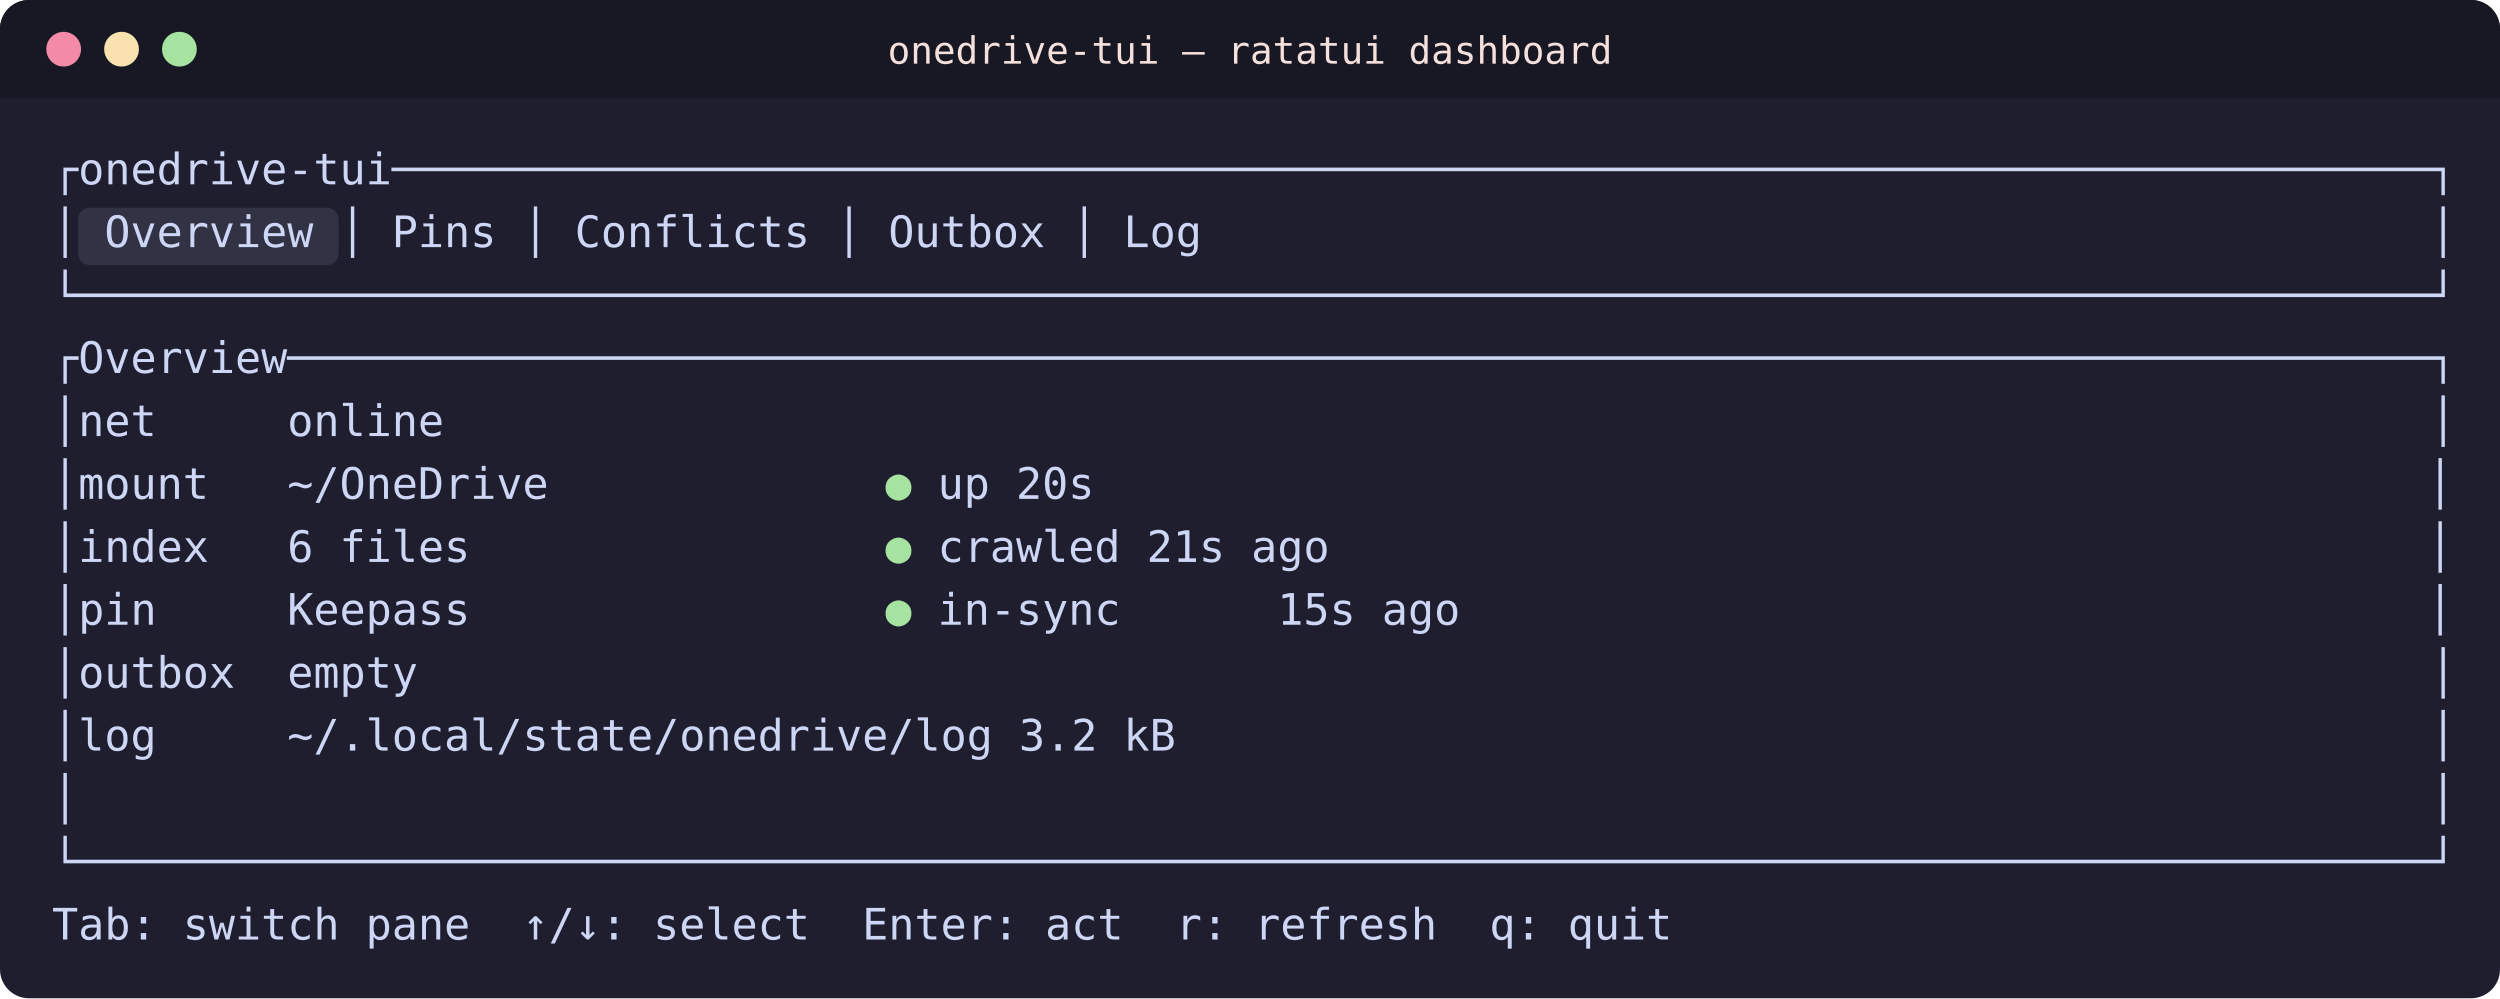
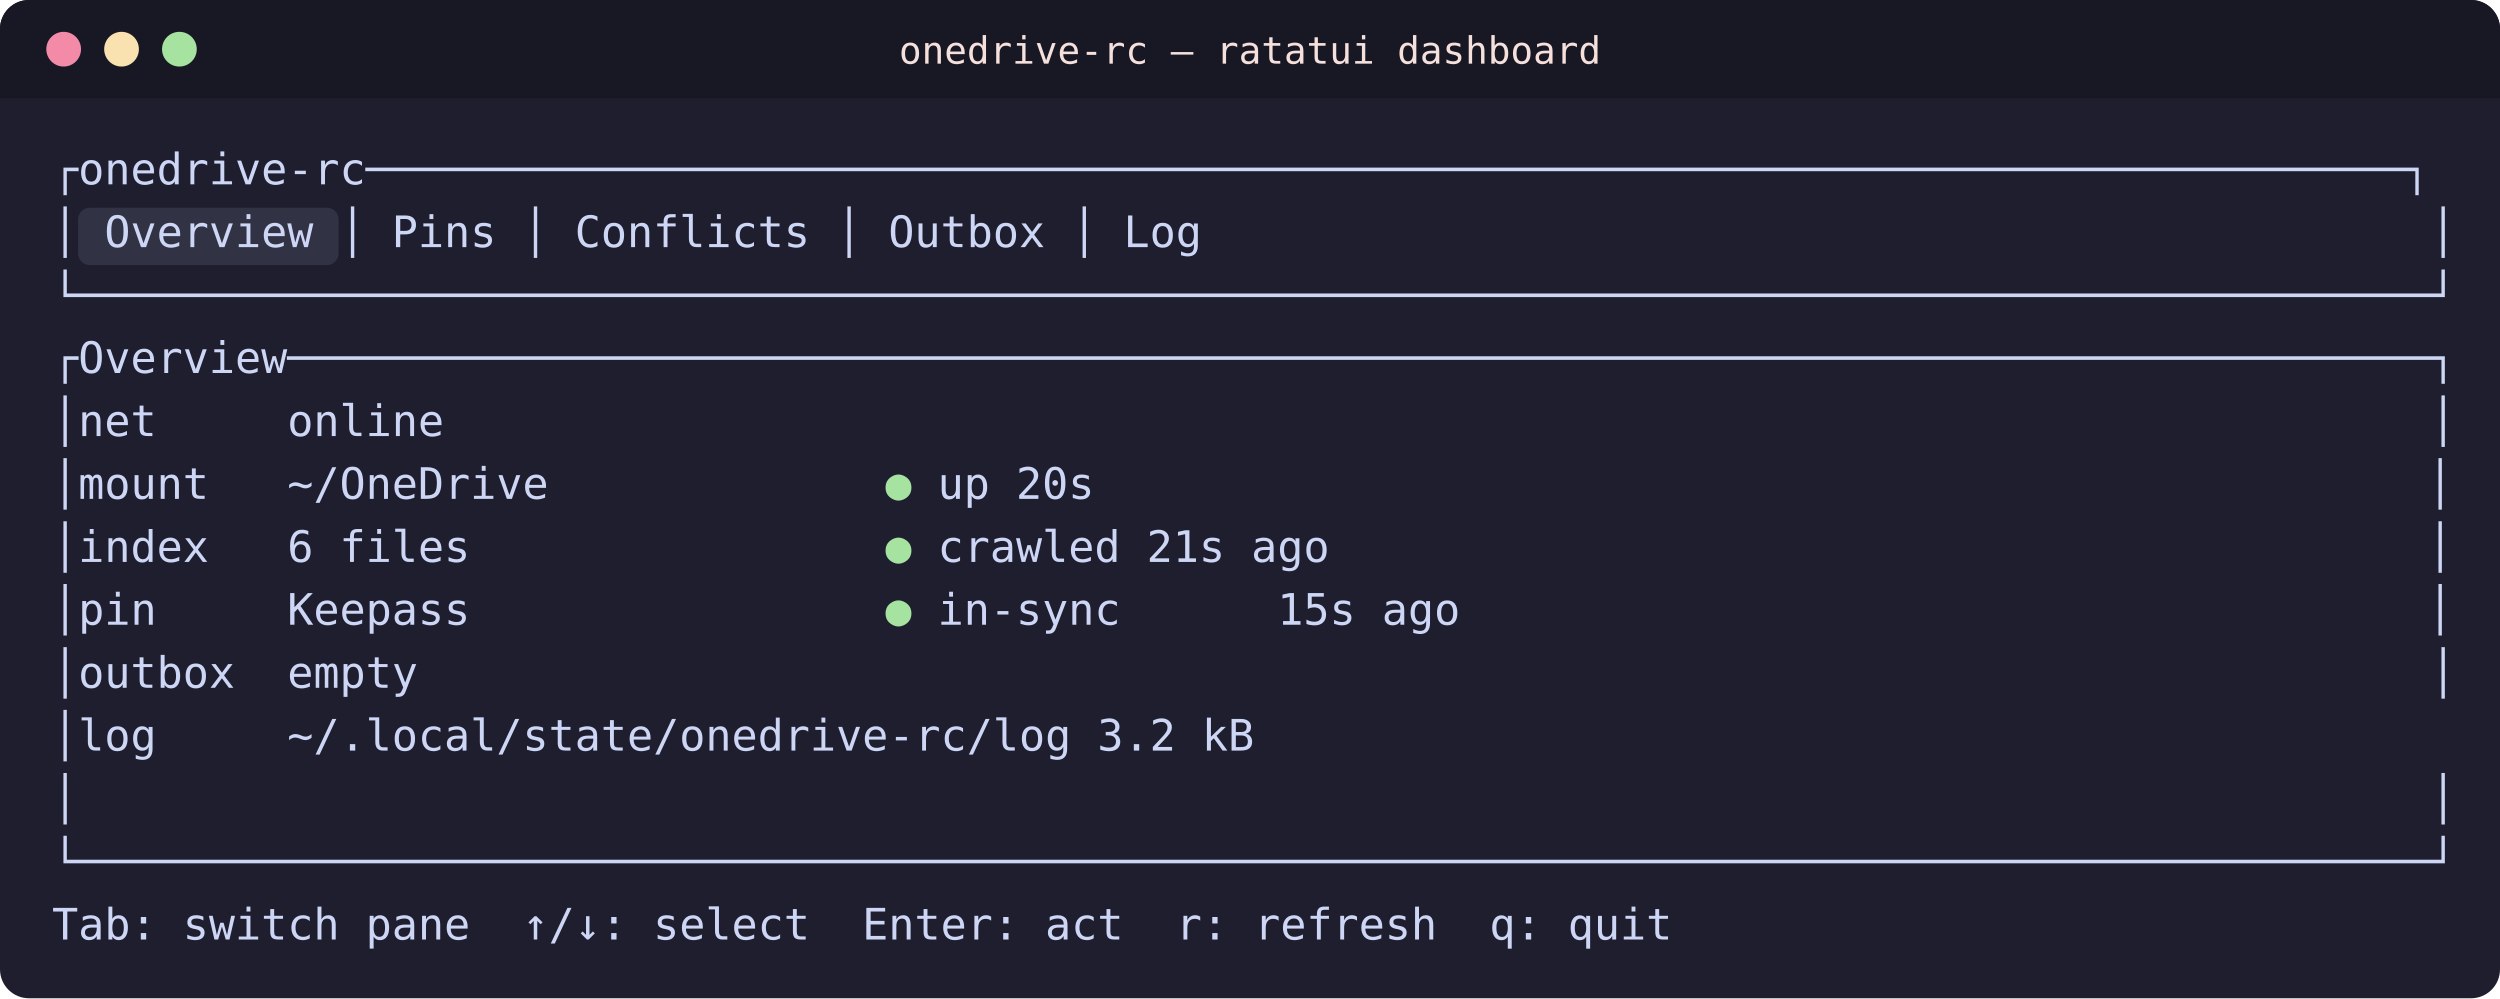
<svg xmlns="http://www.w3.org/2000/svg" width="864" height="345" viewBox="0 0 864 345" font-family="ui-monospace, Menlo, Consolas, 'DejaVu Sans Mono', monospace">
  <rect x="0" y="0" width="864" height="345" rx="10" ry="10" fill="#1e1e2e" />
  <path d="M0,10 a10,10 0 0 1 10,-10 h844 a10,10 0 0 1 10,10 v24 h-864 z" fill="#181825" />
  <circle cx="22" cy="17" r="6" fill="#f38ba8" />
  <circle cx="42" cy="17" r="6" fill="#f9e2af" />
  <circle cx="62" cy="17" r="6" fill="#a6e3a1" />
-   <text x="432" y="22" text-anchor="middle" fill="#f5e0dc" font-size="13">onedrive-tui — ratatui dashboard</text>
+   <text x="432" y="22" text-anchor="middle" fill="#f5e0dc" font-size="13">onedrive-rc — ratatui dashboard</text>
  <g font-size="15" fill="#cdd6f4" xml:space="preserve">
    <text>
-       <tspan x="18.0" y="63.7" fill="#cdd6f4">┌onedrive-tui──────────────────────────────────────────────────────────────────────────────┐</tspan>
+       <tspan x="18.0" y="63.7" fill="#cdd6f4">┌onedrive-rc──────────────────────────────────────────────────────────────────────────────┐</tspan>
    </text>
    <rect x="27.0" y="71.8" width="90.0" height="19.8" rx="4" fill="#313244" />
    <text>
      <tspan x="18.0" y="85.4" fill="#cdd6f4">│ Overview │ Pins │ Conflicts │ Outbox │ Log                                               │</tspan>
    </text>
    <text>
      <tspan x="18.0" y="107.2" fill="#cdd6f4">└──────────────────────────────────────────────────────────────────────────────────────────┘</tspan>
    </text>
    <text>
      <tspan x="18.0" y="128.9" fill="#cdd6f4">┌Overview──────────────────────────────────────────────────────────────────────────────────┐</tspan>
    </text>
    <text>
      <tspan x="18.0" y="150.7" fill="#cdd6f4">│net     online                                                                            │</tspan>
    </text>
    <text>
      <tspan x="18.0" y="172.4" fill="#cdd6f4">│mount   ~/OneDrive             </tspan>
      <tspan x="306.0" y="172.4" fill="#a6e3a1">●</tspan>
      <tspan x="315.0" y="172.4" fill="#cdd6f4"> up 20s                                                   │</tspan>
    </text>
    <text>
      <tspan x="18.0" y="194.2" fill="#cdd6f4">│index   6 files                </tspan>
      <tspan x="306.0" y="194.2" fill="#a6e3a1">●</tspan>
      <tspan x="315.0" y="194.2" fill="#cdd6f4"> crawled 21s ago                                          │</tspan>
    </text>
    <text>
      <tspan x="18.0" y="215.9" fill="#cdd6f4">│pin     Keepass                </tspan>
      <tspan x="306.0" y="215.9" fill="#a6e3a1">●</tspan>
      <tspan x="315.0" y="215.9" fill="#cdd6f4"> in-sync      15s ago                                     │</tspan>
    </text>
    <text>
      <tspan x="18.0" y="237.7" fill="#cdd6f4">│outbox  empty                                                                             │</tspan>
    </text>
    <text>
-       <tspan x="18.0" y="259.4" fill="#cdd6f4">│log     ~/.local/state/onedrive/log 3.2 kB                                                │</tspan>
+       <tspan x="18.0" y="259.4" fill="#cdd6f4">│log     ~/.local/state/onedrive-rc/log 3.2 kB                                                │</tspan>
    </text>
    <text>
      <tspan x="18.0" y="281.2" fill="#cdd6f4">│                                                                                          │</tspan>
    </text>
    <text>
      <tspan x="18.0" y="302.9" fill="#cdd6f4">└──────────────────────────────────────────────────────────────────────────────────────────┘</tspan>
    </text>
    <text>
      <tspan x="18.0" y="324.7" fill="#cdd6f4">Tab: switch pane  ↑/↓: select  Enter: act  r: refresh  q: quit</tspan>
    </text>
  </g>
</svg>
